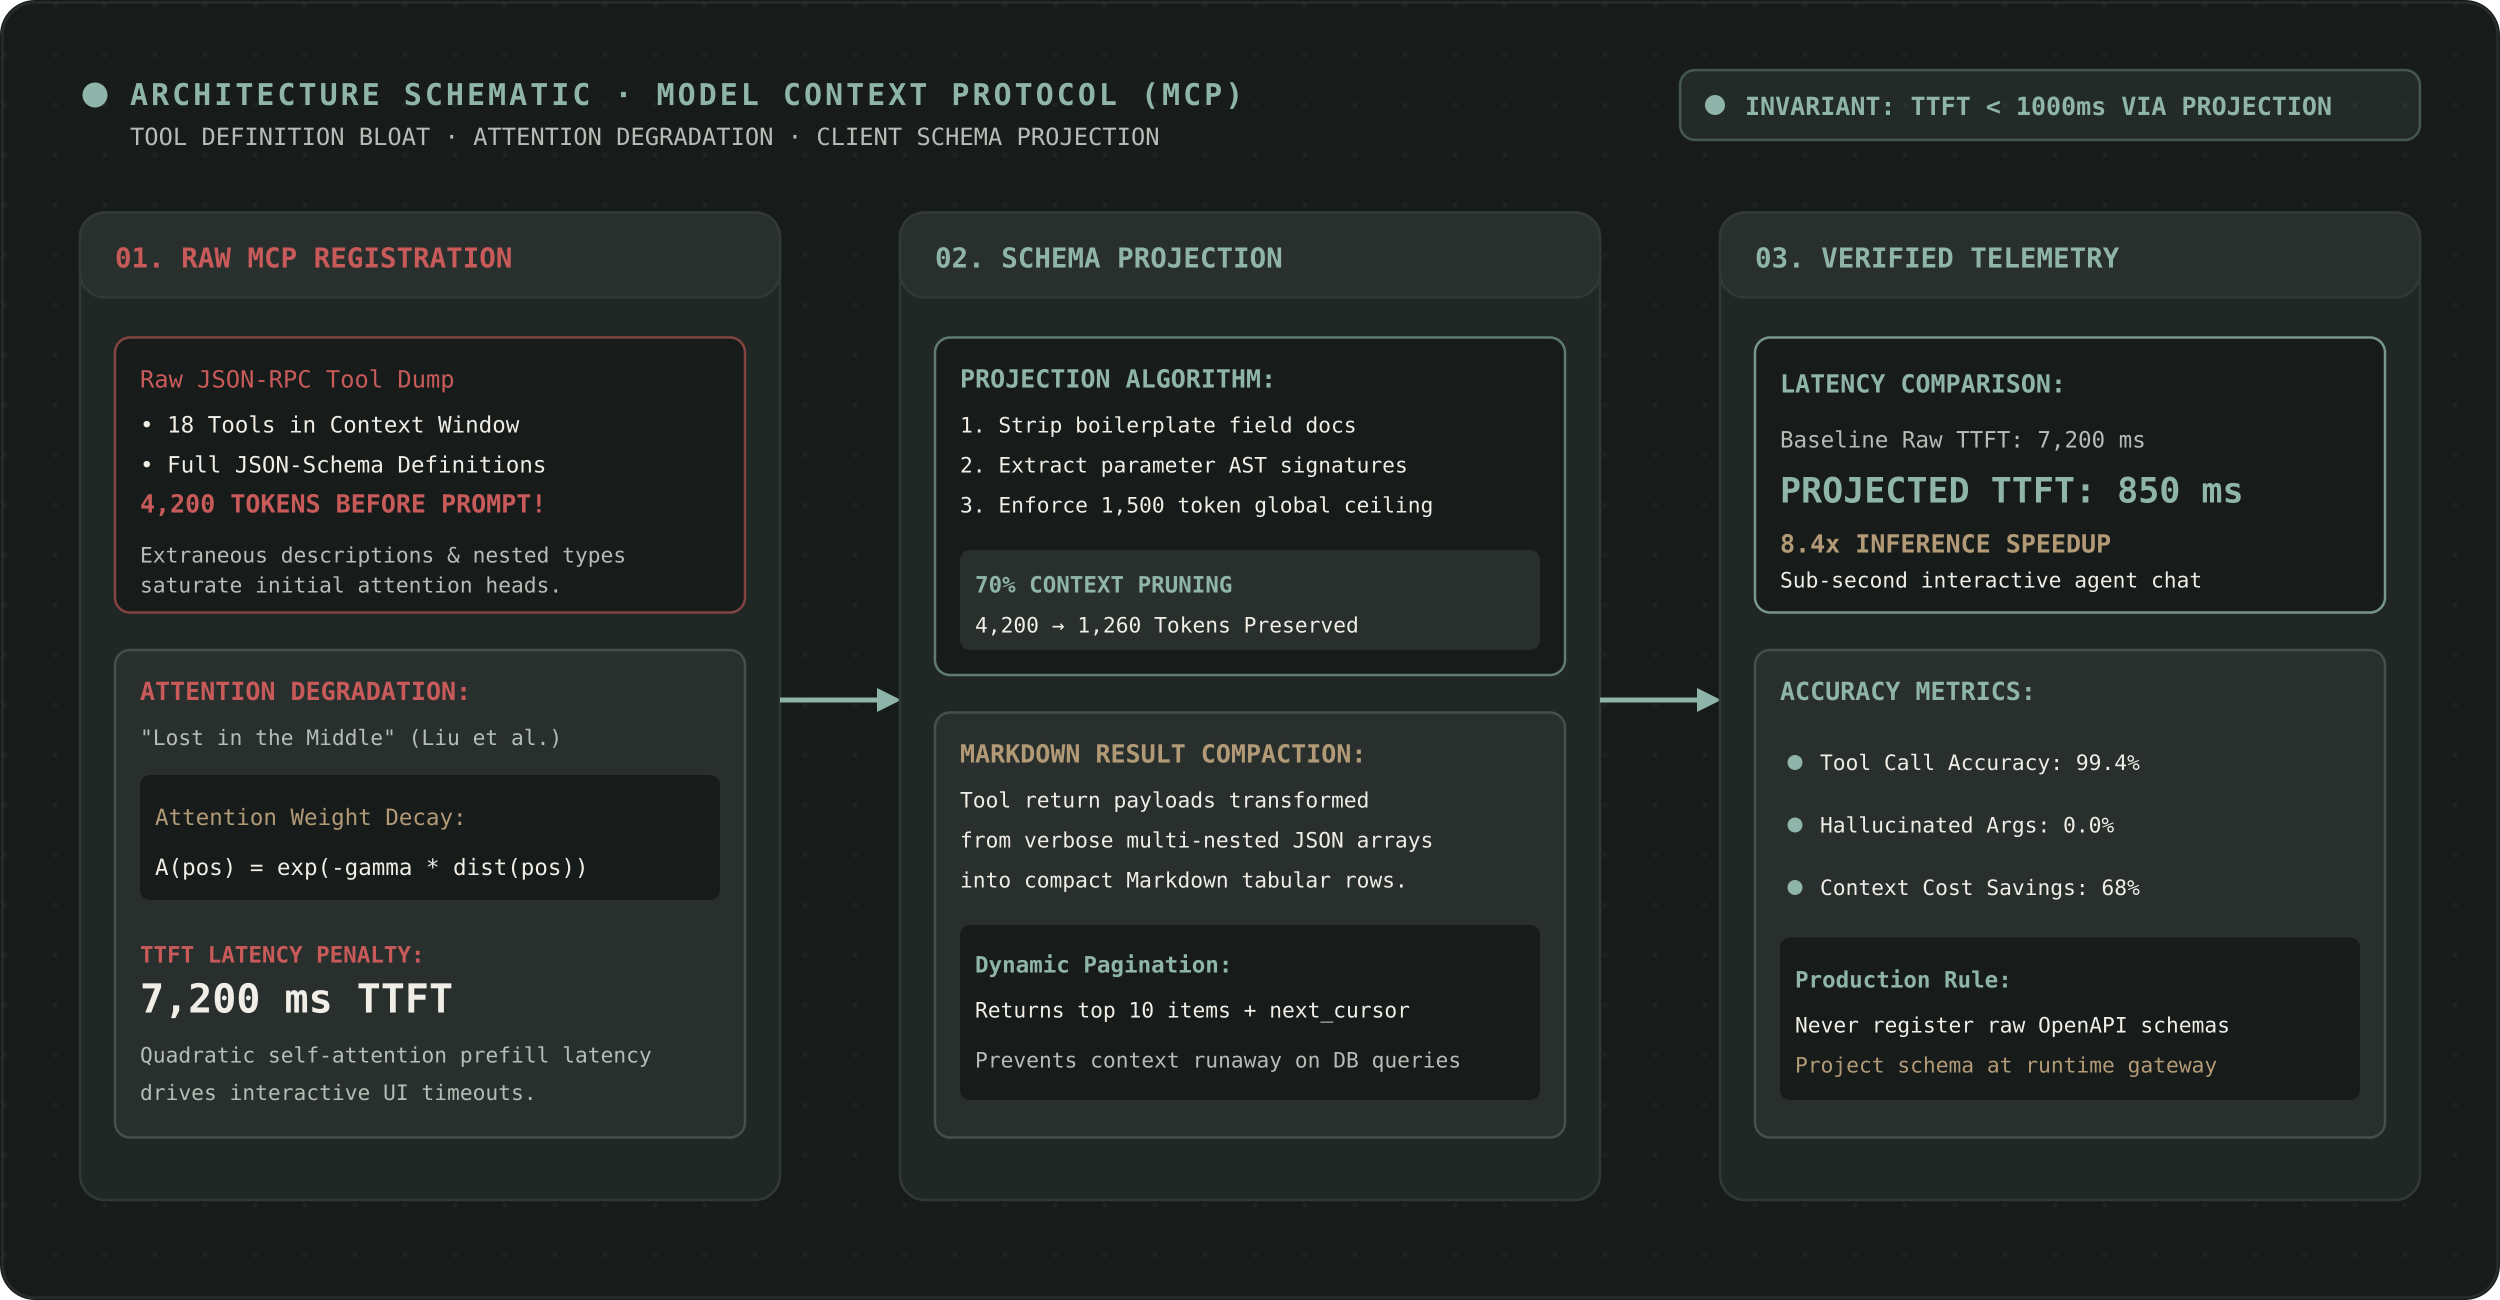
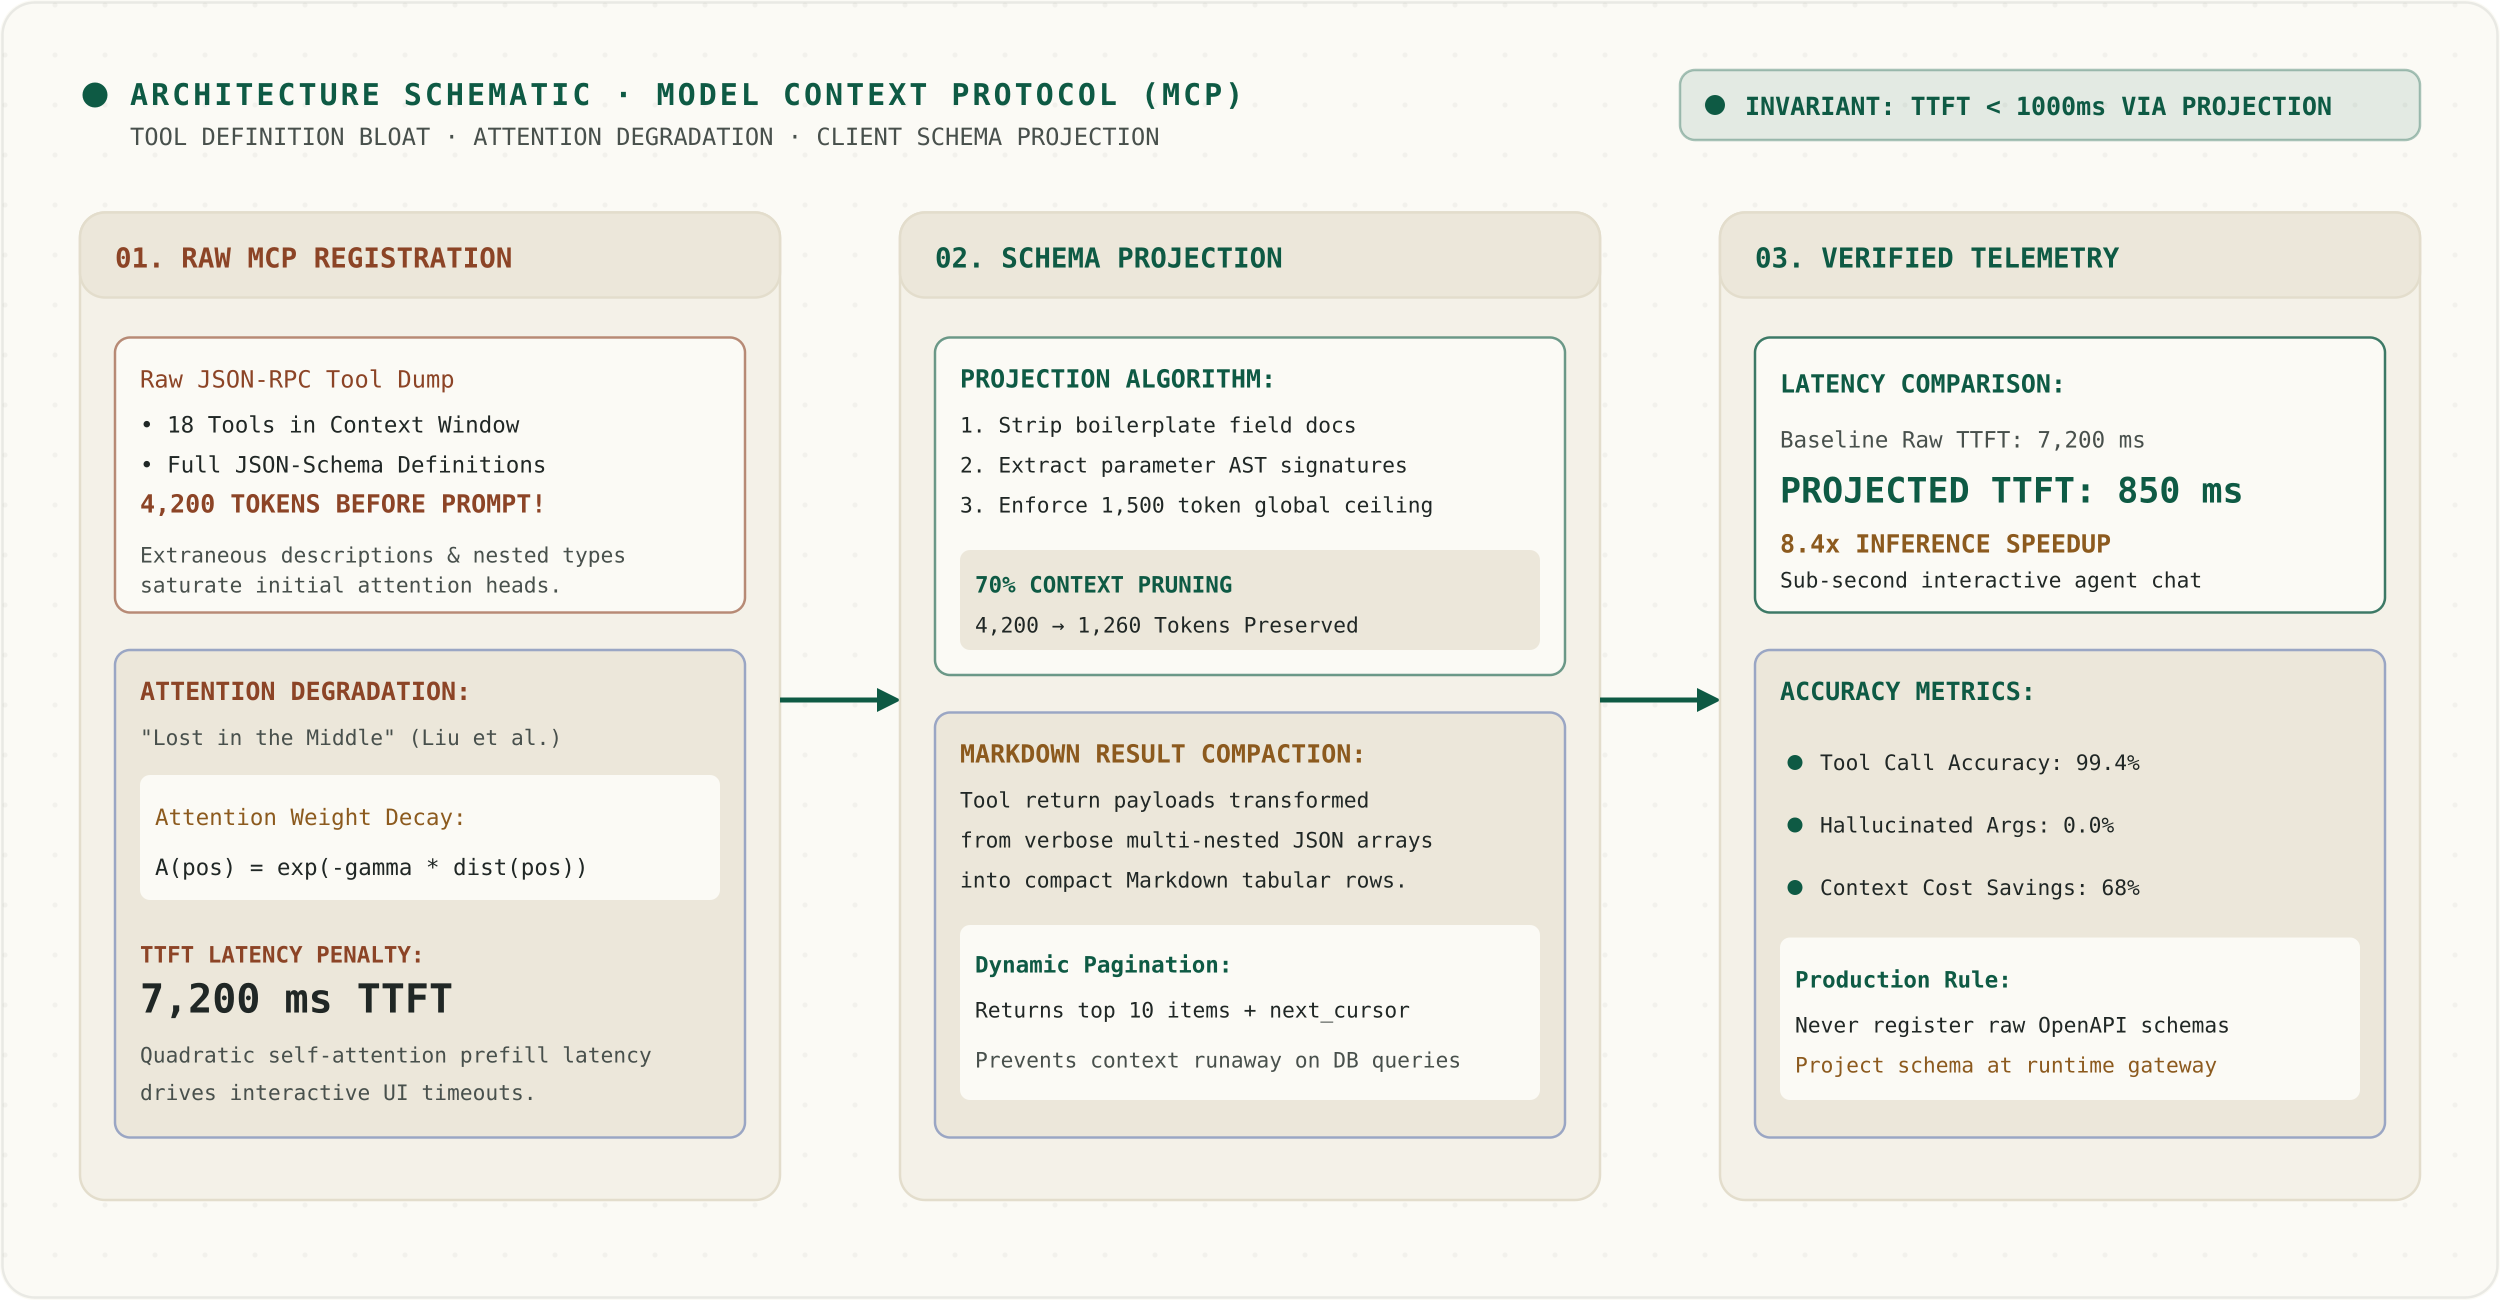
<svg xmlns="http://www.w3.org/2000/svg" viewBox="0 0 1000 520" width="100%" height="auto" class="w-full h-auto" preserveAspectRatio="xMidYMid meet" dir="ltr" shape-rendering="geometricPrecision" text-rendering="geometricPrecision">
  <defs>
    <linearGradient id="cyan-grad" x1="0%" y1="0%" x2="100%" y2="100%">
-       <stop offset="0%" stop-color="#527C78" stop-opacity="0.25" />
-       <stop offset="100%" stop-color="#527C78" stop-opacity="0.02" />
+       <stop offset="0%" stop-color="#0E5A44" stop-opacity="0.25" />
+       <stop offset="100%" stop-color="#0E5A44" stop-opacity="0.02" />
    </linearGradient>
    <linearGradient id="gold-grad" x1="0%" y1="0%" x2="100%" y2="100%">
-       <stop offset="0%" stop-color="#B39A77" stop-opacity="0.25" />
-       <stop offset="100%" stop-color="#B39A77" stop-opacity="0.02" />
+       <stop offset="0%" stop-color="#8C5A1E" stop-opacity="0.25" />
+       <stop offset="100%" stop-color="#8C5A1E" stop-opacity="0.02" />
    </linearGradient>
    <linearGradient id="emerald-grad" x1="0%" y1="0%" x2="100%" y2="100%">
-       <stop offset="0%" stop-color="#8FB4AA" stop-opacity="0.25" />
-       <stop offset="100%" stop-color="#8FB4AA" stop-opacity="0.02" />
+       <stop offset="0%" stop-color="#0E5A44" stop-opacity="0.25" />
+       <stop offset="100%" stop-color="#0E5A44" stop-opacity="0.02" />
    </linearGradient>
    <linearGradient id="rose-grad" x1="0%" y1="0%" x2="100%" y2="100%">
-       <stop offset="0%" stop-color="#C85A5A" stop-opacity="0.25" />
-       <stop offset="100%" stop-color="#C85A5A" stop-opacity="0.02" />
+       <stop offset="0%" stop-color="#8C4426" stop-opacity="0.25" />
+       <stop offset="100%" stop-color="#8C4426" stop-opacity="0.02" />
    </linearGradient>
    <pattern id="grid-dots" width="20" height="20" patternUnits="userSpaceOnUse">
-       <circle cx="2" cy="2" r="1" fill="#F3F0E8" fill-opacity="0.04" />
+       <circle cx="2" cy="2" r="1" fill="#202725" fill-opacity="0.04" />
    </pattern>
    <marker id="arr-cyan" viewBox="0 0 10 10" refX="6" refY="5" markerWidth="6" markerHeight="6" orient="auto-start-reverse">
-       <path d="M 0 1 L 8 5 L 0 9 z" fill="#8FB4AA" />
+       <path d="M 0 1 L 8 5 L 0 9 z" fill="#0E5A44" />
    </marker>
    <marker id="arr-gold" viewBox="0 0 10 10" refX="6" refY="5" markerWidth="6" markerHeight="6" orient="auto-start-reverse">
-       <path d="M 0 1 L 8 5 L 0 9 z" fill="#B39A77" />
+       <path d="M 0 1 L 8 5 L 0 9 z" fill="#8C5A1E" />
    </marker>
    <marker id="arr-rose" viewBox="0 0 10 10" refX="6" refY="5" markerWidth="6" markerHeight="6" orient="auto-start-reverse">
-       <path d="M 0 1 L 8 5 L 0 9 z" fill="#C85A5A" />
+       <path d="M 0 1 L 8 5 L 0 9 z" fill="#8C4426" />
    </marker>
  </defs>
  <style>
    text {
      font-family: 'IBM Plex Mono', ui-monospace, SFMono-Regular, Menlo, Monaco, Consolas, monospace;
    }
  </style>
-   <rect width="1000" height="520" fill="#171C1A" rx="14" />
+   <rect width="1000" height="520" fill="#FBFAF5" rx="14" />
  <rect width="1000" height="520" fill="url(#grid-dots)" rx="14" />
-   <rect width="998" height="518" x="1" y="1" fill="none" stroke="#F3F0E8" stroke-opacity="0.08" rx="13" />
+   <rect width="998" height="518" x="1" y="1" fill="none" stroke="#202725" stroke-opacity="0.08" rx="13" />
  <g transform="translate(32, 28)">
-     <circle cx="6" cy="10" r="5" fill="#8FB4AA" />
-     <text x="20" y="14" fill="#8FB4AA" font-size="12" font-weight="700" letter-spacing="1.2">ARCHITECTURE SCHEMATIC · MODEL CONTEXT PROTOCOL (MCP)</text>
-     <text x="20" y="30" fill="#B5BDB6" font-size="9.5">TOOL DEFINITION BLOAT · ATTENTION DEGRADATION · CLIENT SCHEMA PROJECTION</text>
-     <rect x="640" y="0" width="296" height="28" rx="6" fill="#8FB4AA" fill-opacity="0.1" stroke="#8FB4AA" stroke-opacity="0.35" />
-     <circle cx="654" cy="14" r="4" fill="#8FB4AA" />
-     <text x="666" y="18" fill="#8FB4AA" font-size="10" font-weight="700">INVARIANT: TTFT &lt; 1000ms VIA PROJECTION</text>
+     <circle cx="6" cy="10" r="5" fill="#0E5A44" />
+     <text x="20" y="14" fill="#0E5A44" font-size="12" font-weight="700" letter-spacing="1.2">ARCHITECTURE SCHEMATIC · MODEL CONTEXT PROTOCOL (MCP)</text>
+     <text x="20" y="30" fill="#48504C" font-size="9.5">TOOL DEFINITION BLOAT · ATTENTION DEGRADATION · CLIENT SCHEMA PROJECTION</text>
+     <rect x="640" y="0" width="296" height="28" rx="6" fill="#0E5A44" fill-opacity="0.1" stroke="#0E5A44" stroke-opacity="0.35" />
+     <circle cx="654" cy="14" r="4" fill="#0E5A44" />
+     <text x="666" y="18" fill="#0E5A44" font-size="10" font-weight="700">INVARIANT: TTFT &lt; 1000ms VIA PROJECTION</text>
  </g>
  <g transform="translate(32, 85)">
-     <rect width="280" height="395" rx="10" fill="#202725" stroke="#303936" />
-     <rect width="280" height="34" rx="10" fill="#292F2D" stroke="#303936" />
-     <text x="14" y="22" fill="#C85A5A" font-size="11" font-weight="700">01. RAW MCP REGISTRATION</text>
+     <rect width="280" height="395" rx="10" fill="#F4F1E8" stroke="#E3DDCC" />
+     <rect width="280" height="34" rx="10" fill="#ECE7DA" stroke="#E3DDCC" />
+     <text x="14" y="22" fill="#8C4426" font-size="11" font-weight="700">01. RAW MCP REGISTRATION</text>
    <g transform="translate(14, 50)">
-       <rect width="252" height="110" rx="6" fill="#171C1A" stroke="#C85A5A" stroke-opacity="0.6" />
-       <text x="10" y="20" fill="#C85A5A" font-size="9.5">Raw JSON-RPC Tool Dump</text>
-       <text x="10" y="38" fill="#F0EEE7" font-size="9">• 18 Tools in Context Window</text>
-       <text x="10" y="54" fill="#F0EEE7" font-size="9">• Full JSON-Schema Definitions</text>
-       <text x="10" y="70" fill="#C85A5A" font-size="10" font-weight="700">4,200 TOKENS BEFORE PROMPT!</text>
-       <text x="10" y="90" fill="#B5BDB6" font-size="8.5">Extraneous descriptions &amp; nested types</text>
-       <text x="10" y="102" fill="#B5BDB6" font-size="8.5">saturate initial attention heads.</text>
+       <rect width="252" height="110" rx="6" fill="#FBFAF5" stroke="#8C4426" stroke-opacity="0.6" />
+       <text x="10" y="20" fill="#8C4426" font-size="9.5">Raw JSON-RPC Tool Dump</text>
+       <text x="10" y="38" fill="#202725" font-size="9">• 18 Tools in Context Window</text>
+       <text x="10" y="54" fill="#202725" font-size="9">• Full JSON-Schema Definitions</text>
+       <text x="10" y="70" fill="#8C4426" font-size="10" font-weight="700">4,200 TOKENS BEFORE PROMPT!</text>
+       <text x="10" y="90" fill="#48504C" font-size="8.5">Extraneous descriptions &amp; nested types</text>
+       <text x="10" y="102" fill="#48504C" font-size="8.5">saturate initial attention heads.</text>
    </g>
    <g transform="translate(14, 175)">
-       <rect width="252" height="195" rx="6" fill="#292F2D" stroke="#46504B" />
-       <text x="10" y="20" fill="#C85A5A" font-size="10" font-weight="700">ATTENTION DEGRADATION:</text>
-       <text x="10" y="38" fill="#B5BDB6" font-size="8.5">"Lost in the Middle" (Liu et al.)</text>
-       <rect x="10" y="50" width="232" height="50" rx="4" fill="#171C1A" />
-       <text x="16" y="70" fill="#B39A77" font-size="9">Attention Weight Decay:</text>
-       <text x="16" y="90" fill="#F0EEE7" font-size="9">A(pos) = exp(-gamma * dist(pos))</text>
-       <text x="10" y="125" fill="#C85A5A" font-size="9" font-weight="700">TTFT LATENCY PENALTY:</text>
-       <text x="10" y="145" fill="#F0EEE7" font-size="16" font-weight="700">7,200 ms TTFT</text>
-       <text x="10" y="165" fill="#B5BDB6" font-size="8.5">Quadratic self-attention prefill latency</text>
-       <text x="10" y="180" fill="#B5BDB6" font-size="8.5">drives interactive UI timeouts.</text>
+       <rect width="252" height="195" rx="6" fill="#ECE7DA" stroke="#9AA6C4" />
+       <text x="10" y="20" fill="#8C4426" font-size="10" font-weight="700">ATTENTION DEGRADATION:</text>
+       <text x="10" y="38" fill="#48504C" font-size="8.5">"Lost in the Middle" (Liu et al.)</text>
+       <rect x="10" y="50" width="232" height="50" rx="4" fill="#FBFAF5" />
+       <text x="16" y="70" fill="#8C5A1E" font-size="9">Attention Weight Decay:</text>
+       <text x="16" y="90" fill="#202725" font-size="9">A(pos) = exp(-gamma * dist(pos))</text>
+       <text x="10" y="125" fill="#8C4426" font-size="9" font-weight="700">TTFT LATENCY PENALTY:</text>
+       <text x="10" y="145" fill="#202725" font-size="16" font-weight="700">7,200 ms TTFT</text>
+       <text x="10" y="165" fill="#48504C" font-size="8.5">Quadratic self-attention prefill latency</text>
+       <text x="10" y="180" fill="#48504C" font-size="8.5">drives interactive UI timeouts.</text>
    </g>
  </g>
-   <line x1="312" y1="280" x2="358" y2="280" stroke="#8FB4AA" stroke-width="2" marker-end="url(#arr-cyan)" />
+   <line x1="312" y1="280" x2="358" y2="280" stroke="#0E5A44" stroke-width="2" marker-end="url(#arr-cyan)" />
  <g transform="translate(360, 85)">
-     <rect width="280" height="395" rx="10" fill="#202725" stroke="#303936" />
-     <rect width="280" height="34" rx="10" fill="#292F2D" stroke="#303936" />
-     <text x="14" y="22" fill="#8FB4AA" font-size="11" font-weight="700">02. SCHEMA PROJECTION</text>
+     <rect width="280" height="395" rx="10" fill="#F4F1E8" stroke="#E3DDCC" />
+     <rect width="280" height="34" rx="10" fill="#ECE7DA" stroke="#E3DDCC" />
+     <text x="14" y="22" fill="#0E5A44" font-size="11" font-weight="700">02. SCHEMA PROJECTION</text>
    <g transform="translate(14, 50)">
-       <rect width="252" height="135" rx="6" fill="#171C1A" stroke="#8FB4AA" stroke-opacity="0.6" />
-       <text x="10" y="20" fill="#8FB4AA" font-size="10" font-weight="700">PROJECTION ALGORITHM:</text>
-       <text x="10" y="38" fill="#F0EEE7" font-size="8.5">1. Strip boilerplate field docs</text>
-       <text x="10" y="54" fill="#F0EEE7" font-size="8.5">2. Extract parameter AST signatures</text>
-       <text x="10" y="70" fill="#F0EEE7" font-size="8.5">3. Enforce 1,500 token global ceiling</text>
-       <rect x="10" y="85" width="232" height="40" rx="4" fill="#292F2D" />
-       <text x="16" y="102" fill="#8FB4AA" font-size="9" font-weight="700">70% CONTEXT PRUNING</text>
-       <text x="16" y="118" fill="#F0EEE7" font-size="8.5">4,200 → 1,260 Tokens Preserved</text>
+       <rect width="252" height="135" rx="6" fill="#FBFAF5" stroke="#0E5A44" stroke-opacity="0.6" />
+       <text x="10" y="20" fill="#0E5A44" font-size="10" font-weight="700">PROJECTION ALGORITHM:</text>
+       <text x="10" y="38" fill="#202725" font-size="8.5">1. Strip boilerplate field docs</text>
+       <text x="10" y="54" fill="#202725" font-size="8.5">2. Extract parameter AST signatures</text>
+       <text x="10" y="70" fill="#202725" font-size="8.5">3. Enforce 1,500 token global ceiling</text>
+       <rect x="10" y="85" width="232" height="40" rx="4" fill="#ECE7DA" />
+       <text x="16" y="102" fill="#0E5A44" font-size="9" font-weight="700">70% CONTEXT PRUNING</text>
+       <text x="16" y="118" fill="#202725" font-size="8.5">4,200 → 1,260 Tokens Preserved</text>
    </g>
    <g transform="translate(14, 200)">
-       <rect width="252" height="170" rx="6" fill="#292F2D" stroke="#46504B" />
-       <text x="10" y="20" fill="#B39A77" font-size="10" font-weight="700">MARKDOWN RESULT COMPACTION:</text>
-       <text x="10" y="38" fill="#F0EEE7" font-size="8.5">Tool return payloads transformed</text>
-       <text x="10" y="54" fill="#F0EEE7" font-size="8.5">from verbose multi-nested JSON arrays</text>
-       <text x="10" y="70" fill="#F0EEE7" font-size="8.5">into compact Markdown tabular rows.</text>
-       <rect x="10" y="85" width="232" height="70" rx="4" fill="#171C1A" />
-       <text x="16" y="104" fill="#8FB4AA" font-size="9" font-weight="700">Dynamic Pagination:</text>
-       <text x="16" y="122" fill="#F0EEE7" font-size="8.5">Returns top 10 items + next_cursor</text>
-       <text x="16" y="142" fill="#B5BDB6" font-size="8.5">Prevents context runaway on DB queries</text>
+       <rect width="252" height="170" rx="6" fill="#ECE7DA" stroke="#9AA6C4" />
+       <text x="10" y="20" fill="#8C5A1E" font-size="10" font-weight="700">MARKDOWN RESULT COMPACTION:</text>
+       <text x="10" y="38" fill="#202725" font-size="8.5">Tool return payloads transformed</text>
+       <text x="10" y="54" fill="#202725" font-size="8.5">from verbose multi-nested JSON arrays</text>
+       <text x="10" y="70" fill="#202725" font-size="8.5">into compact Markdown tabular rows.</text>
+       <rect x="10" y="85" width="232" height="70" rx="4" fill="#FBFAF5" />
+       <text x="16" y="104" fill="#0E5A44" font-size="9" font-weight="700">Dynamic Pagination:</text>
+       <text x="16" y="122" fill="#202725" font-size="8.5">Returns top 10 items + next_cursor</text>
+       <text x="16" y="142" fill="#48504C" font-size="8.5">Prevents context runaway on DB queries</text>
    </g>
  </g>
-   <line x1="640" y1="280" x2="686" y2="280" stroke="#8FB4AA" stroke-width="2" marker-end="url(#arr-cyan)" />
+   <line x1="640" y1="280" x2="686" y2="280" stroke="#0E5A44" stroke-width="2" marker-end="url(#arr-cyan)" />
  <g transform="translate(688, 85)">
-     <rect width="280" height="395" rx="10" fill="#202725" stroke="#303936" />
-     <rect width="280" height="34" rx="10" fill="#292F2D" stroke="#303936" />
-     <text x="14" y="22" fill="#8FB4AA" font-size="11" font-weight="700">03. VERIFIED TELEMETRY</text>
+     <rect width="280" height="395" rx="10" fill="#F4F1E8" stroke="#E3DDCC" />
+     <rect width="280" height="34" rx="10" fill="#ECE7DA" stroke="#E3DDCC" />
+     <text x="14" y="22" fill="#0E5A44" font-size="11" font-weight="700">03. VERIFIED TELEMETRY</text>
    <g transform="translate(14, 50)">
-       <rect width="252" height="110" rx="6" fill="#171C1A" stroke="#8FB4AA" stroke-opacity="0.8" />
-       <text x="10" y="22" fill="#8FB4AA" font-size="10" font-weight="700">LATENCY COMPARISON:</text>
-       <text x="10" y="44" fill="#B5BDB6" font-size="9">Baseline Raw TTFT: 7,200 ms</text>
-       <text x="10" y="66" fill="#8FB4AA" font-size="14" font-weight="700">PROJECTED TTFT: 850 ms</text>
-       <text x="10" y="86" fill="#B39A77" font-size="10" font-weight="700">8.4x INFERENCE SPEEDUP</text>
-       <text x="10" y="100" fill="#F0EEE7" font-size="8.5">Sub-second interactive agent chat</text>
+       <rect width="252" height="110" rx="6" fill="#FBFAF5" stroke="#0E5A44" stroke-opacity="0.8" />
+       <text x="10" y="22" fill="#0E5A44" font-size="10" font-weight="700">LATENCY COMPARISON:</text>
+       <text x="10" y="44" fill="#48504C" font-size="9">Baseline Raw TTFT: 7,200 ms</text>
+       <text x="10" y="66" fill="#0E5A44" font-size="14" font-weight="700">PROJECTED TTFT: 850 ms</text>
+       <text x="10" y="86" fill="#8C5A1E" font-size="10" font-weight="700">8.4x INFERENCE SPEEDUP</text>
+       <text x="10" y="100" fill="#202725" font-size="8.5">Sub-second interactive agent chat</text>
    </g>
    <g transform="translate(14, 175)">
-       <rect width="252" height="195" rx="6" fill="#292F2D" stroke="#46504B" />
-       <text x="10" y="20" fill="#8FB4AA" font-size="10" font-weight="700">ACCURACY METRICS:</text>
-       <circle cx="16" cy="45" r="3" fill="#8FB4AA" />
-       <text x="26" y="48" fill="#F0EEE7" font-size="8.5">Tool Call Accuracy: 99.4%</text>
-       <circle cx="16" cy="70" r="3" fill="#8FB4AA" />
-       <text x="26" y="73" fill="#F0EEE7" font-size="8.5">Hallucinated Args: 0.0%</text>
-       <circle cx="16" cy="95" r="3" fill="#8FB4AA" />
-       <text x="26" y="98" fill="#F0EEE7" font-size="8.5">Context Cost Savings: 68%</text>
-       <rect x="10" y="115" width="232" height="65" rx="4" fill="#171C1A" />
-       <text x="16" y="135" fill="#8FB4AA" font-size="9" font-weight="700">Production Rule:</text>
-       <text x="16" y="153" fill="#F0EEE7" font-size="8.5">Never register raw OpenAPI schemas</text>
-       <text x="16" y="169" fill="#B39A77" font-size="8.5">Project schema at runtime gateway</text>
+       <rect width="252" height="195" rx="6" fill="#ECE7DA" stroke="#9AA6C4" />
+       <text x="10" y="20" fill="#0E5A44" font-size="10" font-weight="700">ACCURACY METRICS:</text>
+       <circle cx="16" cy="45" r="3" fill="#0E5A44" />
+       <text x="26" y="48" fill="#202725" font-size="8.5">Tool Call Accuracy: 99.4%</text>
+       <circle cx="16" cy="70" r="3" fill="#0E5A44" />
+       <text x="26" y="73" fill="#202725" font-size="8.5">Hallucinated Args: 0.0%</text>
+       <circle cx="16" cy="95" r="3" fill="#0E5A44" />
+       <text x="26" y="98" fill="#202725" font-size="8.5">Context Cost Savings: 68%</text>
+       <rect x="10" y="115" width="232" height="65" rx="4" fill="#FBFAF5" />
+       <text x="16" y="135" fill="#0E5A44" font-size="9" font-weight="700">Production Rule:</text>
+       <text x="16" y="153" fill="#202725" font-size="8.5">Never register raw OpenAPI schemas</text>
+       <text x="16" y="169" fill="#8C5A1E" font-size="8.5">Project schema at runtime gateway</text>
    </g>
  </g>
</svg>
